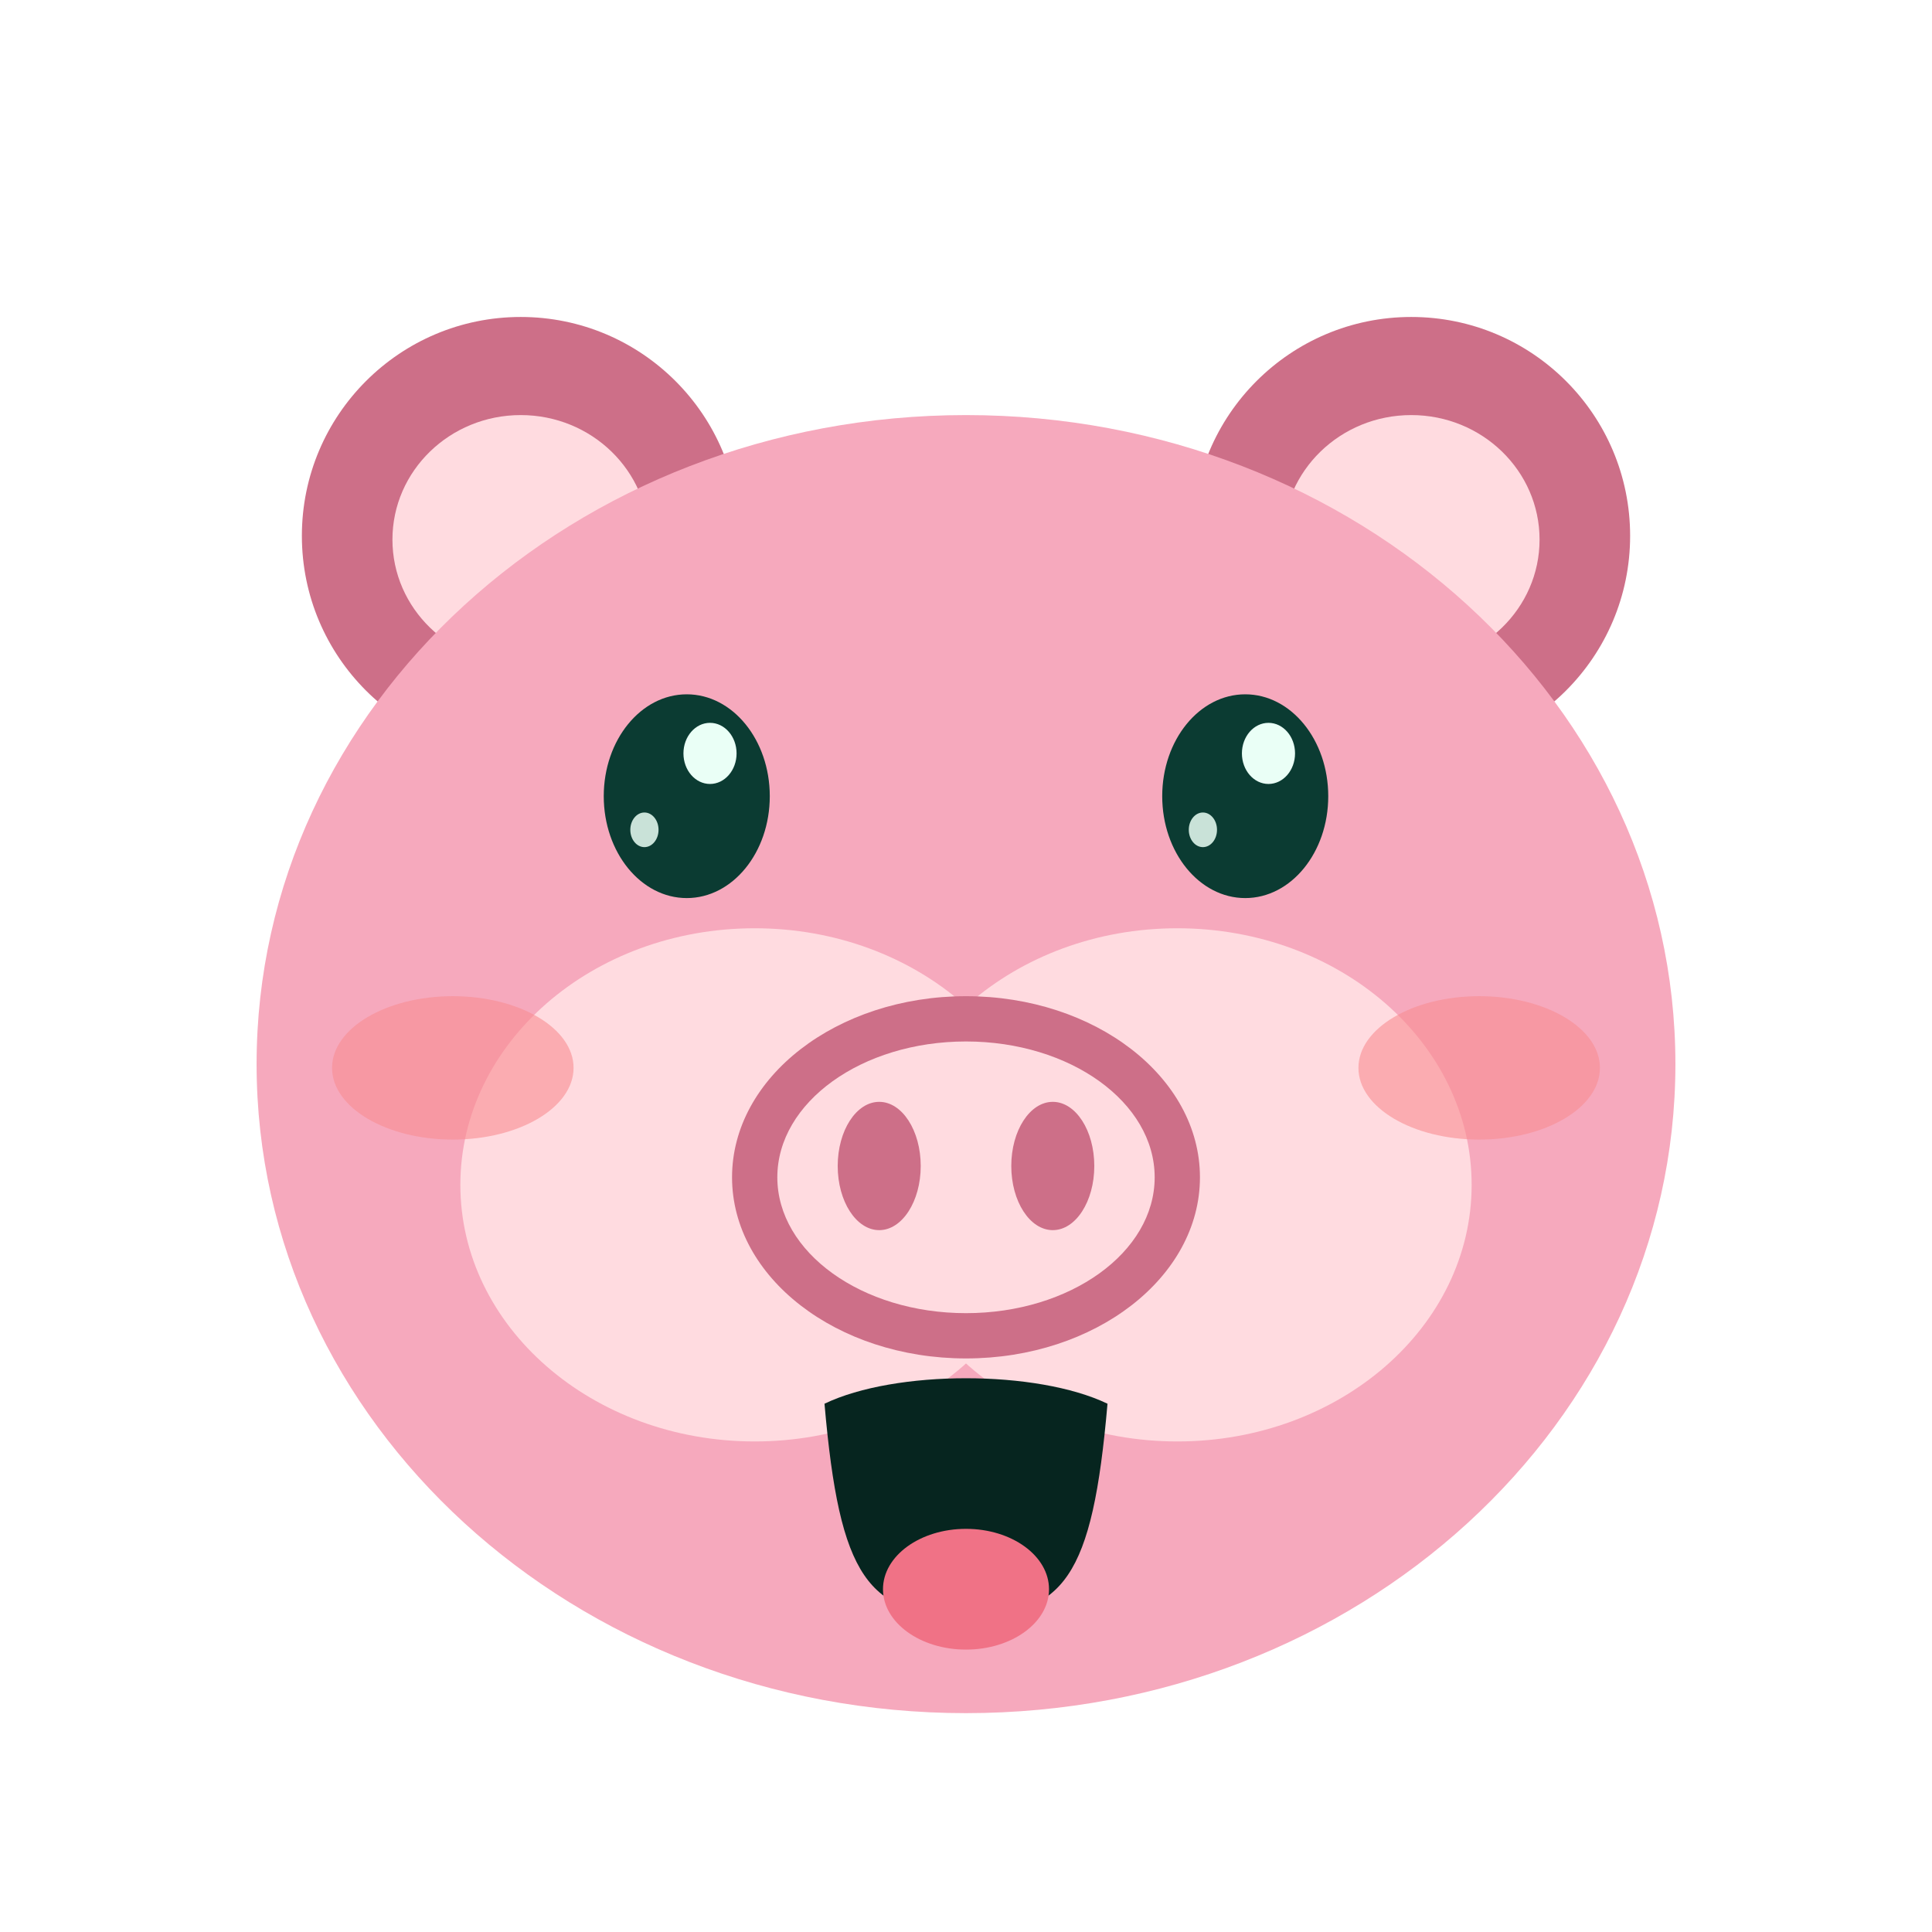
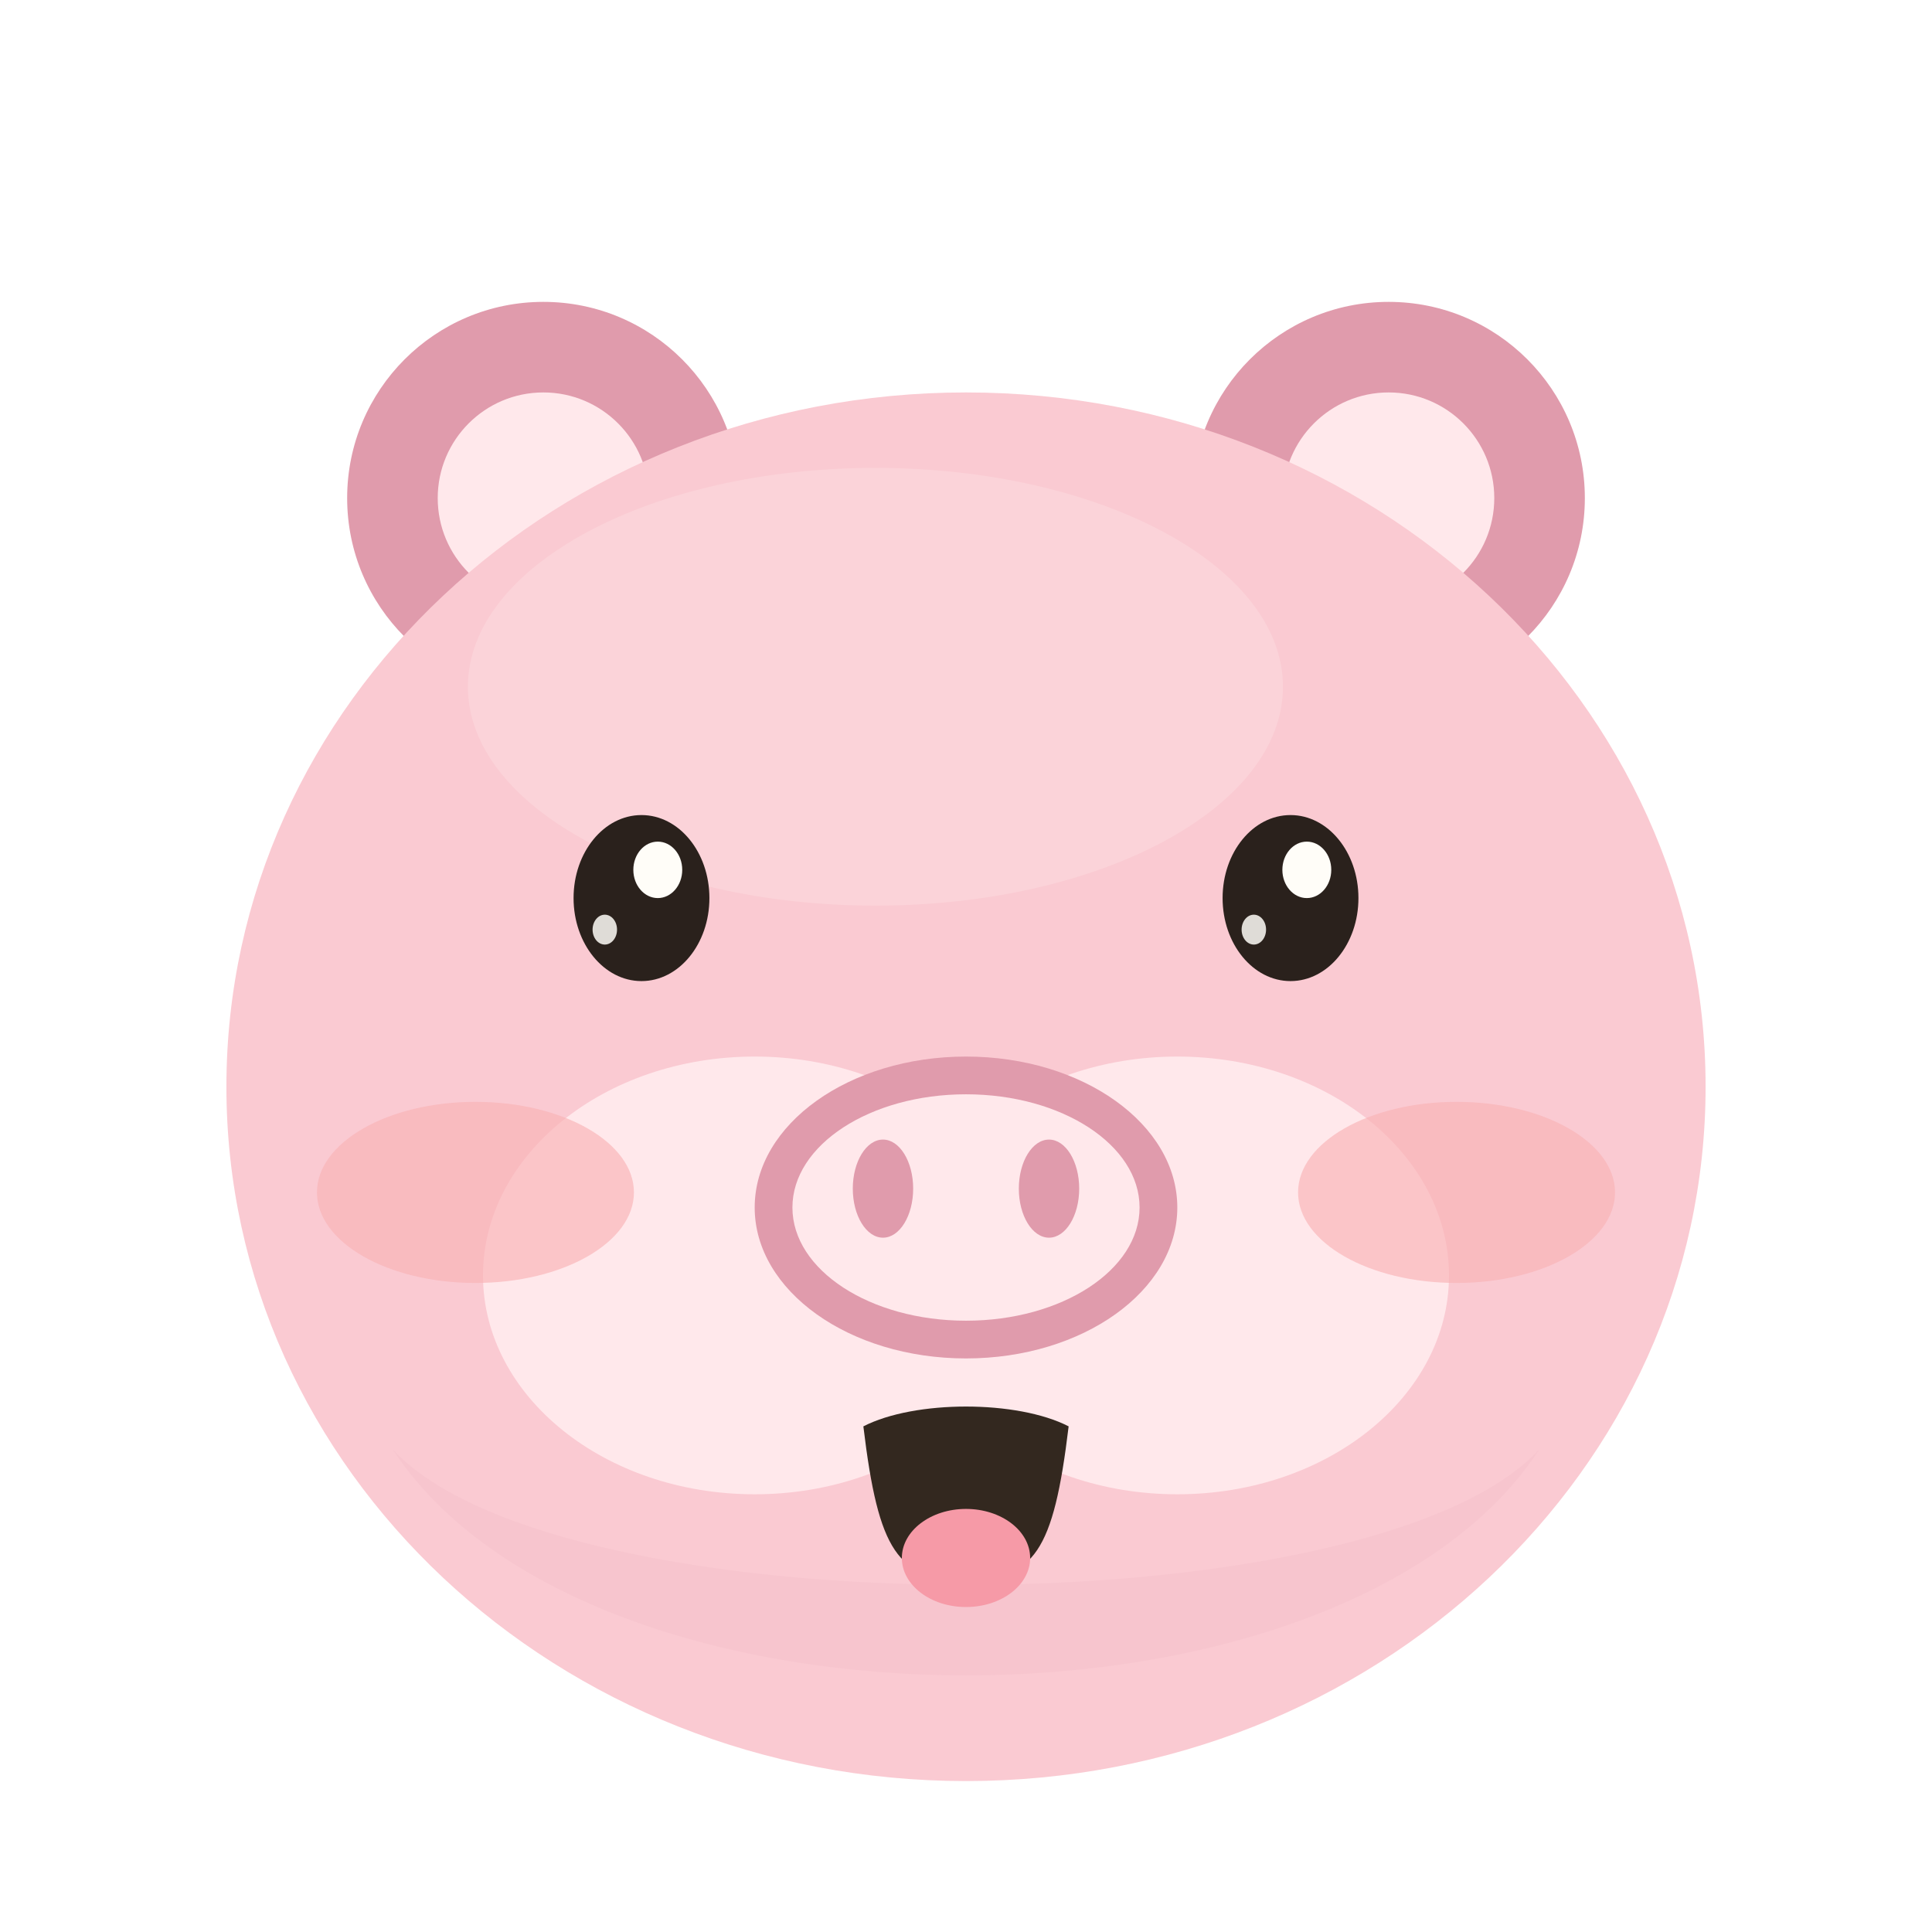
<svg xmlns="http://www.w3.org/2000/svg" viewBox="0 0 256 256" width="256" height="256" role="img" aria-hidden="true">
-   <ellipse cx="69" cy="71" rx="29" ry="29" fill="#cd6f88" />
-   <ellipse cx="187" cy="71" rx="29" ry="29" fill="#cd6f88" />
-   <ellipse cx="69" cy="71.5" rx="17" ry="16.5" fill="#ffdbe0" />
-   <ellipse cx="187" cy="71.5" rx="17" ry="16.5" fill="#ffdbe0" />
-   <ellipse cx="128" cy="141" rx="94" ry="86" fill="#f6a9bd" />
-   <ellipse cx="100" cy="157" rx="39" ry="34" fill="#ffdbe0" />
-   <ellipse cx="156" cy="157" rx="39" ry="34" fill="#ffdbe0" />
-   <ellipse cx="60" cy="141.5" rx="16" ry="9.5" fill="#f88c92" fill-opacity="0.600" />
-   <ellipse cx="196" cy="141.5" rx="16" ry="9.5" fill="#f88c92" fill-opacity="0.600" />
-   <ellipse cx="91" cy="105.5" rx="11" ry="13.5" fill="#0b3b32" />
-   <ellipse cx="165" cy="105.5" rx="11" ry="13.5" fill="#0b3b32" />
-   <ellipse cx="94.08" cy="99.83" rx="3.52" ry="4.05" fill="#eafff6" />
-   <ellipse cx="85.39" cy="109.955" rx="1.87" ry="2.295" fill="#eafff6" fill-opacity="0.850" />
-   <ellipse cx="168.08" cy="99.83" rx="3.52" ry="4.05" fill="#eafff6" />
-   <ellipse cx="159.39" cy="109.955" rx="1.87" ry="2.295" fill="#eafff6" fill-opacity="0.850" />
-   <ellipse cx="128" cy="156" rx="31" ry="24" fill="#cd6f88" />
-   <ellipse cx="128" cy="156" rx="25" ry="18" fill="#ffdbe0" />
-   <ellipse cx="116.5" cy="154.5" rx="5.5" ry="8.5" fill="#cd6f88" />
-   <ellipse cx="139.5" cy="154.5" rx="5.5" ry="8.5" fill="#cd6f88" />
-   <path d="M109.25 186 C111.25 209.042 115 214.1 128 214.1 C141 214.1 144.75 209.042 146.75 186 C137.375 181.5 118.625 181.5 109.25 186 Z" fill="#06251f" />
-   <ellipse cx="128" cy="210.58" rx="11" ry="8" fill="#f07286" />
+   <ellipse cx="72" cy="66" rx="26" ry="26" fill="#e09bac" />
+   <ellipse cx="184" cy="66" rx="26" ry="26" fill="#e09bac" />
+   <ellipse cx="72" cy="66" rx="14" ry="14" fill="#ffe8eb" />
+   <ellipse cx="184" cy="66" rx="14" ry="14" fill="#ffe8eb" />
+   <ellipse cx="128" cy="144" rx="98" ry="92" fill="#facad2" />
+   <ellipse cx="100" cy="169" rx="36" ry="29" fill="#ffe8eb" />
+   <ellipse cx="156" cy="169" rx="36" ry="29" fill="#ffe8eb" />
+   <ellipse cx="116" cy="91" rx="54" ry="29" fill="#fffdf8" fill-opacity="0.170" />
+   <path d="M52 192 C78 232 178 232 204 192 C182 216 74 216 52 192 Z" fill="#e09bac" fill-opacity="0.100" />
+   <ellipse cx="63" cy="158" rx="21" ry="12" fill="#f9b3b6" fill-opacity="0.650" />
+   <ellipse cx="193" cy="158" rx="21" ry="12" fill="#f9b3b6" fill-opacity="0.650" />
+   <ellipse cx="85" cy="119" rx="9" ry="11" fill="#2a211c" />
+   <ellipse cx="171" cy="119" rx="9" ry="11" fill="#2a211c" />
+   <ellipse cx="87.16" cy="115.26" rx="3.24" ry="3.74" fill="#fffdf8" />
+   <ellipse cx="80.14" cy="123.18" rx="1.62" ry="1.98" fill="#fffdf8" fill-opacity="0.850" />
+   <ellipse cx="173.16" cy="115.26" rx="3.24" ry="3.74" fill="#fffdf8" />
+   <ellipse cx="166.14" cy="123.18" rx="1.62" ry="1.98" fill="#fffdf8" fill-opacity="0.850" />
+   <ellipse cx="128" cy="160" rx="28" ry="20" fill="#e09bac" />
+   <ellipse cx="128" cy="160" rx="23" ry="15" fill="#ffe8eb" />
+   <ellipse cx="117" cy="157.5" rx="4" ry="6.5" fill="#e09bac" />
+   <ellipse cx="139" cy="157.5" rx="4" ry="6.5" fill="#e09bac" />
+   <path d="M114.4 189 C116.4 205.646 119 209.3 128 209.3 C137 209.3 139.6 205.646 141.6 189 C134.8 185.5 121.2 185.5 114.4 189 Z" fill="#33281f" />
+   <ellipse cx="128" cy="206.44" rx="8.5" ry="6.5" fill="#f69aa7" />
</svg>
